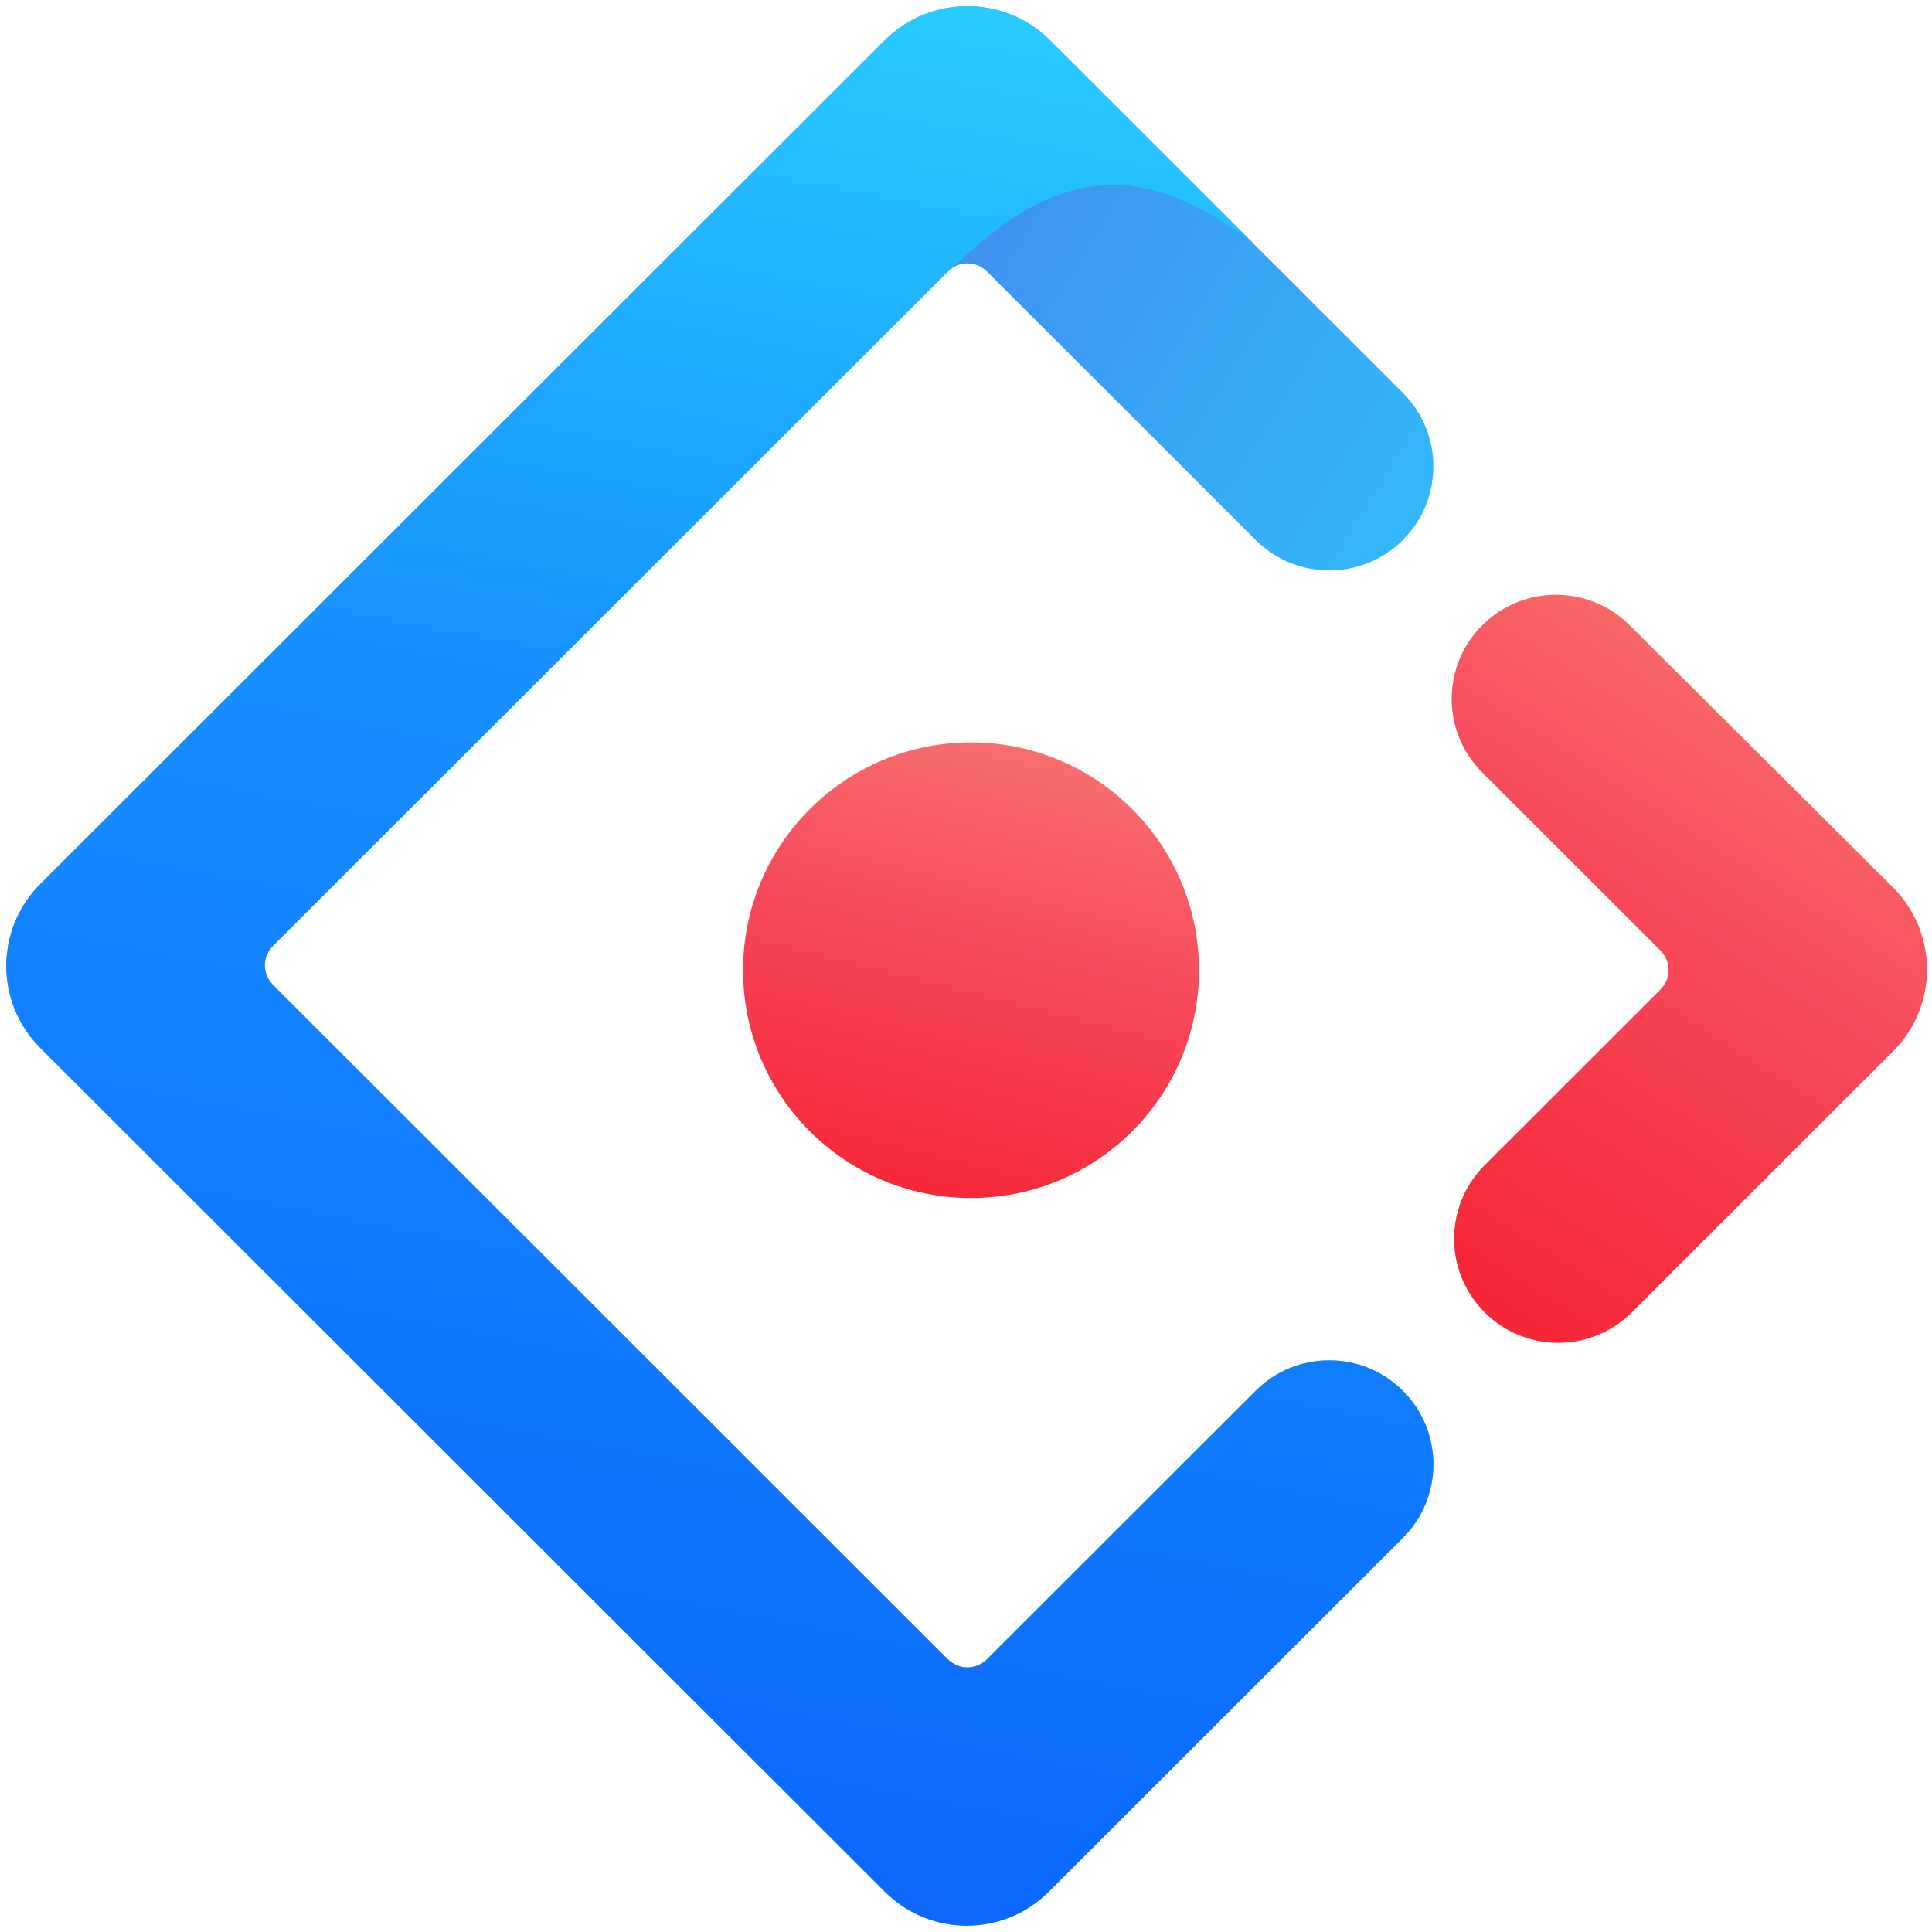
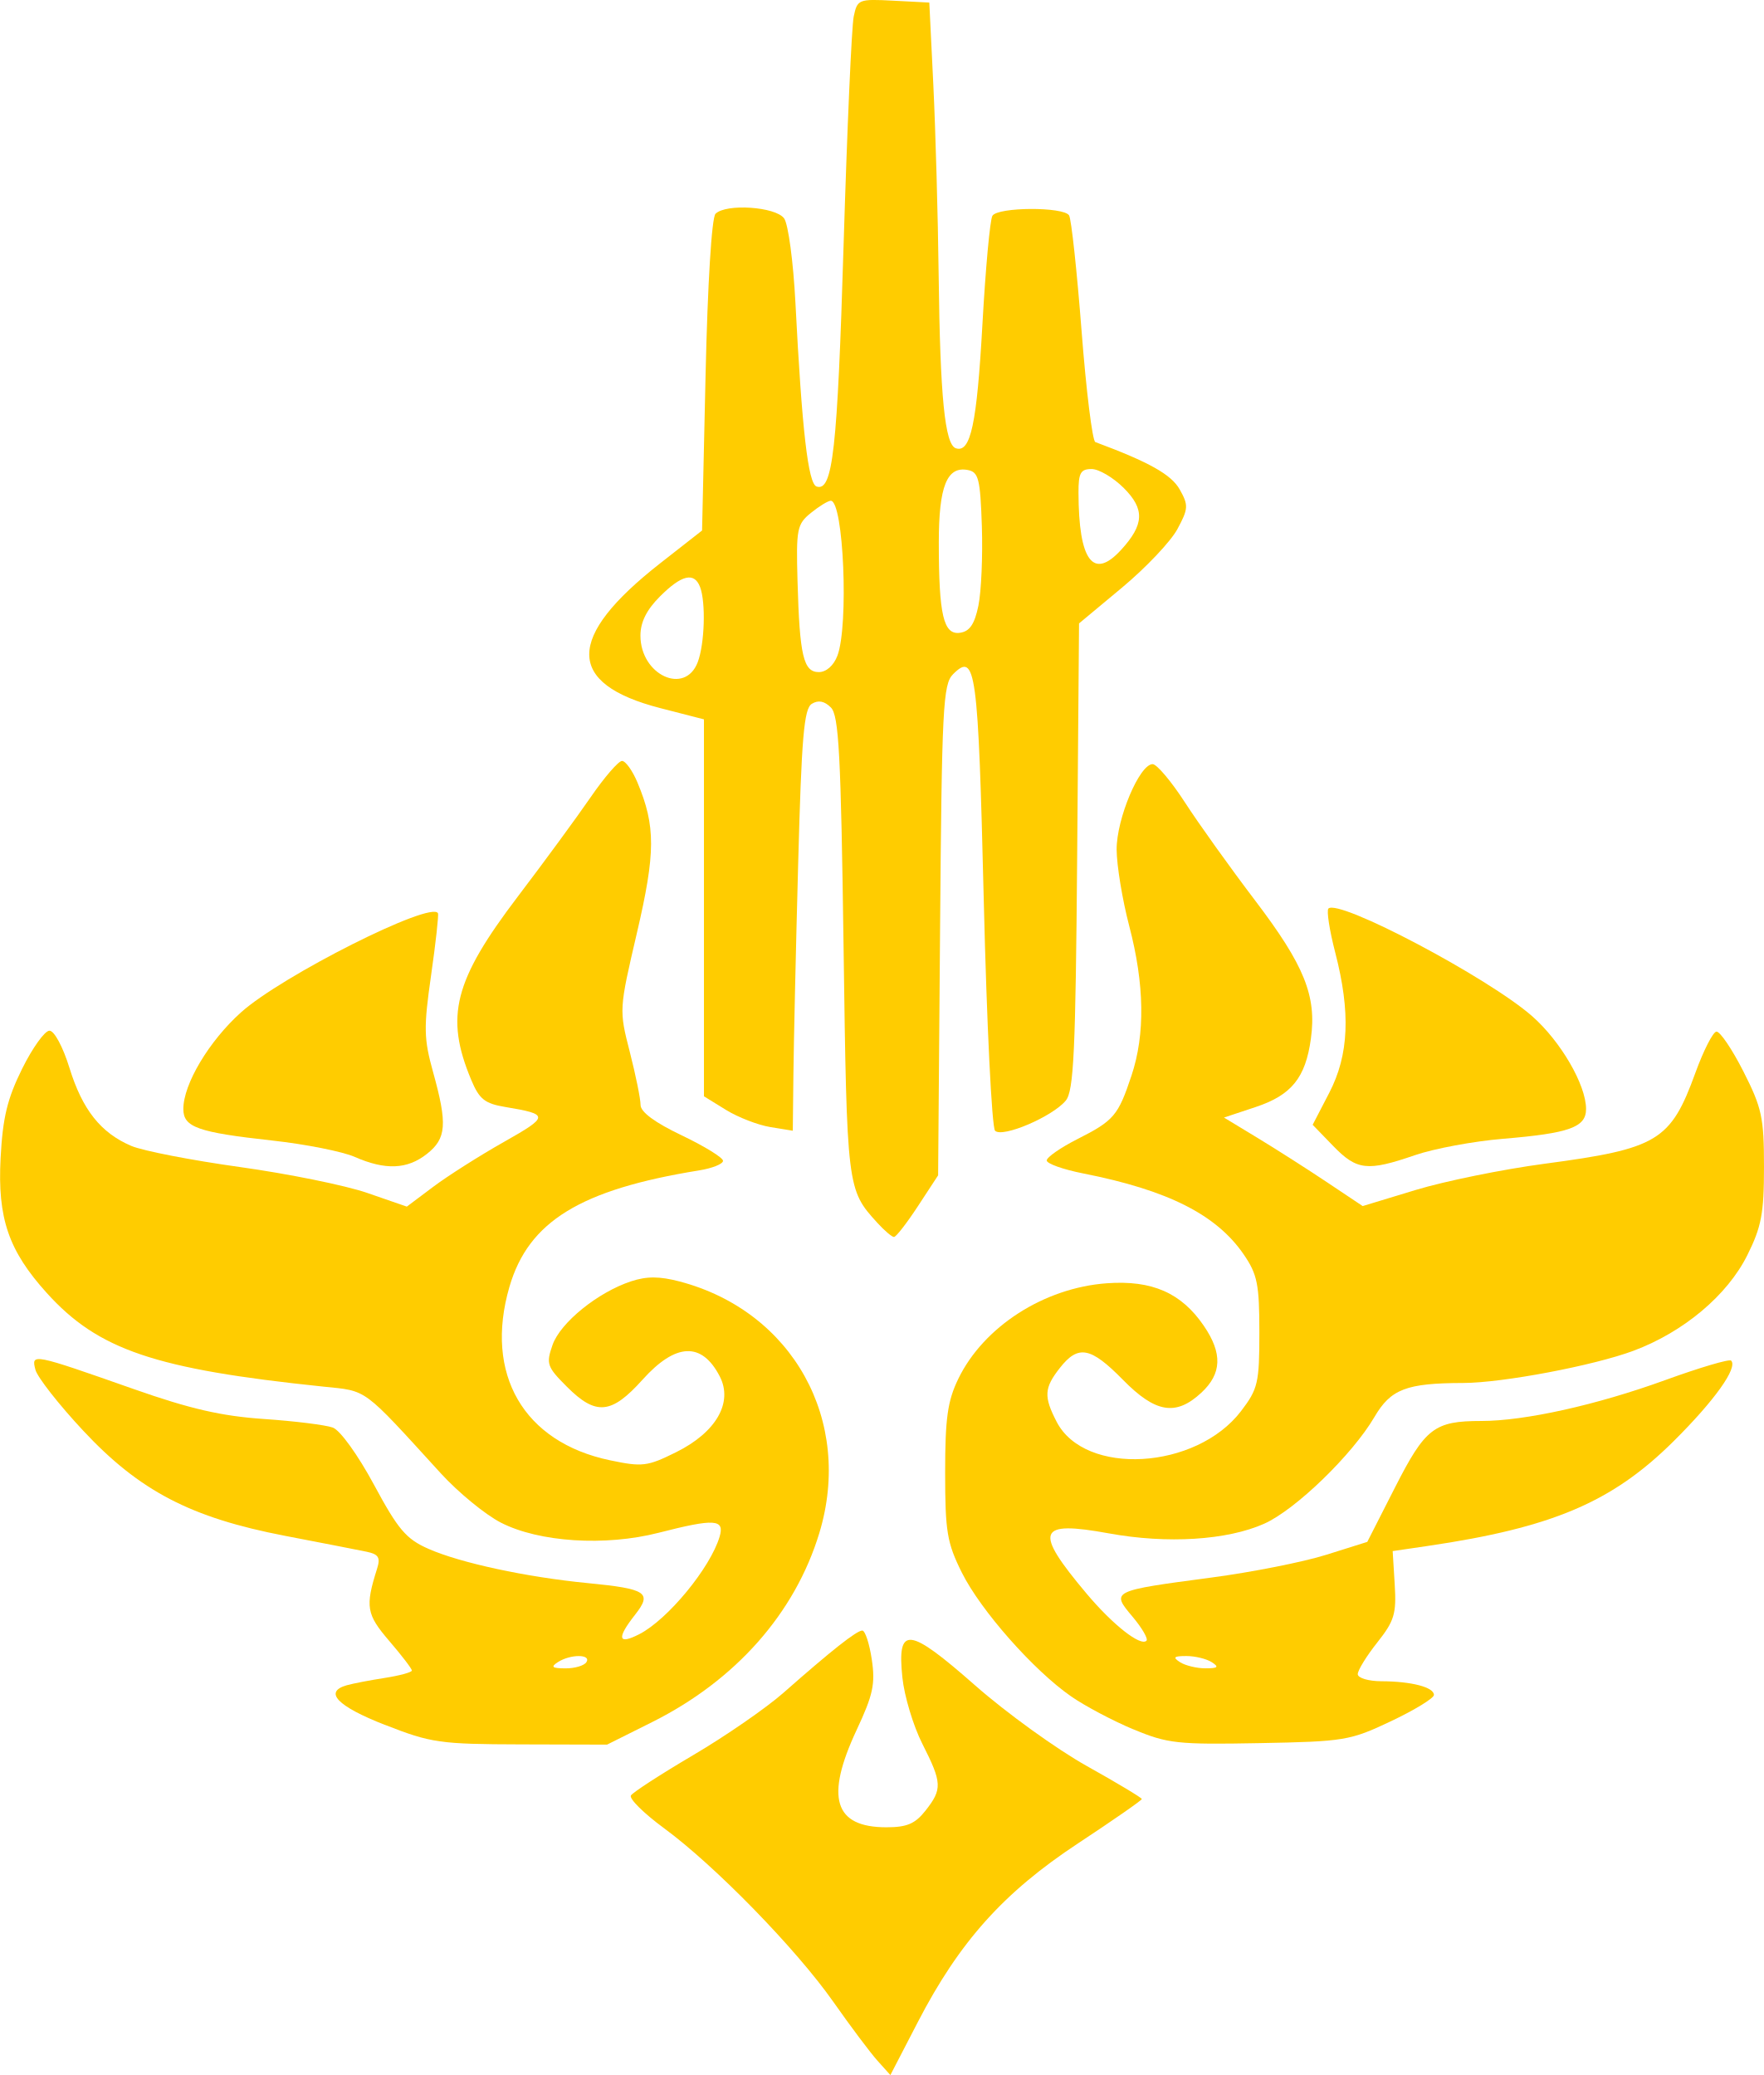
- <svg xmlns="http://www.w3.org/2000/svg" width="200px" height="200px" viewBox="0 0 200 200" version="1.1">
-   <defs>
-     <linearGradient x1="62.102%" y1="0%" x2="108.197%" y2="37.864%" id="linearGradient-1">
-       <stop stop-color="#4285EB" offset="0%" />
-       <stop stop-color="#2EC7FF" offset="100%" />
-     </linearGradient>
-     <linearGradient x1="69.644%" y1="0%" x2="54.043%" y2="108.457%" id="linearGradient-2">
-       <stop stop-color="#29CDFF" offset="0%" />
-       <stop stop-color="#148EFF" offset="37.86%" />
-       <stop stop-color="#0A60FF" offset="100%" />
-     </linearGradient>
-     <linearGradient x1="69.691%" y1="-12.974%" x2="16.723%" y2="117.391%" id="linearGradient-3">
-       <stop stop-color="#FA816E" offset="0%" />
-       <stop stop-color="#F74A5C" offset="41.473%" />
-       <stop stop-color="#F51D2C" offset="100%" />
-     </linearGradient>
-     <linearGradient x1="68.128%" y1="-35.691%" x2="30.44%" y2="114.943%" id="linearGradient-4">
-       <stop stop-color="#FA8E7D" offset="0%" />
-       <stop stop-color="#F74A5C" offset="51.264%" />
-       <stop stop-color="#F51D2C" offset="100%" />
-     </linearGradient>
-   </defs>
-   <g id="Page-1" stroke="none" stroke-width="1" fill="none" fill-rule="evenodd">
-     <g id="logo" transform="translate(-20, -20)">
-       <g id="Group-28-Copy-5" transform="translate(20, 20)">
-         <g id="Group-27-Copy-3">
-           <g id="Group-25" fill-rule="nonzero">
-             <g id="2">
-               <path d="M91.588,4.177 L4.18,91.513 C-0.519,96.208 -0.519,103.792 4.18,108.487 L91.588,195.823 C96.287,200.519 103.877,200.519 108.577,195.823 L145.225,159.205 C149.434,155 149.434,148.182 145.225,143.977 C141.017,139.772 134.194,139.772 129.985,143.977 L102.202,171.737 C101.032,172.906 99.257,172.906 98.088,171.737 L28.286,101.993 C27.116,100.824 27.116,99.051 28.286,97.882 L98.088,28.138 C99.257,26.969 101.032,26.969 102.202,28.138 L129.985,55.898 C134.194,60.103 141.017,60.103 145.225,55.898 C149.434,51.693 149.434,44.876 145.225,40.671 L108.581,4.056 C103.862,-0.538 96.269,-0.501 91.588,4.177 Z" id="Shape" fill="url(#linearGradient-1)" />
-               <path d="M91.588,4.177 L4.18,91.513 C-0.519,96.208 -0.519,103.792 4.18,108.487 L91.588,195.823 C96.287,200.519 103.877,200.519 108.577,195.823 L145.225,159.205 C149.434,155 149.434,148.182 145.225,143.977 C141.017,139.772 134.194,139.772 129.985,143.977 L102.202,171.737 C101.032,172.906 99.257,172.906 98.088,171.737 L28.286,101.993 C27.116,100.824 27.116,99.051 28.286,97.882 L98.088,28.138 C101,25.627 105.752,20.542 112.73,19.352 C117.916,18.469 123.585,20.414 129.739,25.189 C125.625,21.078 118.572,14.034 108.581,4.056 C103.862,-0.538 96.269,-0.501 91.588,4.177 Z" id="Shape" fill="url(#linearGradient-2)" />
-             </g>
-             <path d="M153.686,135.855 C157.894,140.06 164.717,140.06 168.926,135.855 L195.96,108.843 C200.659,104.147 200.659,96.564 195.961,91.869 L168.691,64.718 C164.472,60.518 157.647,60.524 153.436,64.732 C149.227,68.937 149.227,75.754 153.436,79.959 L171.854,98.362 C173.024,99.531 173.024,101.305 171.854,102.473 L153.686,120.627 C149.477,124.832 149.477,131.65 153.686,135.855 Z" id="Shape" fill="url(#linearGradient-3)" />
-           </g>
-           <ellipse id="Combined-Shape" fill="url(#linearGradient-4)" cx="100.519" cy="100.437" rx="23.6" ry="23.581" />
-         </g>
-       </g>
-     </g>
+ <svg xmlns="http://www.w3.org/2000/svg" width="74.271mm" height="87.384mm" version="1.1" viewBox="0 0 74.271 87.384">
+   <g transform="translate(-69.454 -96.07)" fill="#fc0" stroke-width=".267">
+     <path d="m85.661 168.71c-2.008-0.786-2.589-1.391-1.604-1.67 0.257-0.073 0.979-0.212 1.604-0.309 0.625-0.097 1.136-0.237 1.136-0.311 0-0.074-0.429-0.635-0.954-1.246-0.963-1.122-1.017-1.444-0.513-3.037 0.151-0.477 0.066-0.614-0.443-0.72-0.346-0.072-1.888-0.373-3.427-0.668-3.97-0.763-6.129-1.887-8.504-4.431-1.024-1.096-1.928-2.25-2.01-2.564-0.183-0.7-0.14-0.691 4.144 0.815 2.368 0.833 3.696 1.138 5.479 1.259 1.294 0.088 2.599 0.251 2.899 0.361 0.31 0.114 1.058 1.153 1.735 2.41 1.015 1.886 1.35 2.281 2.29 2.696 1.338 0.592 4.124 1.192 6.691 1.442 2.502 0.243 2.743 0.403 2.01 1.335-0.786 0.999-0.721 1.282 0.188 0.813 1.195-0.618 2.98-2.788 3.371-4.096 0.223-0.749-0.199-0.776-2.569-0.169-2.248 0.576-5.028 0.397-6.636-0.426-0.658-0.337-1.801-1.275-2.539-2.084-3.332-3.651-3.059-3.45-4.952-3.647-7.089-0.737-9.467-1.544-11.637-3.946-1.606-1.778-2.074-3.143-1.941-5.673 0.09-1.71 0.28-2.498 0.907-3.766 0.437-0.882 0.954-1.603 1.151-1.603 0.202 0 0.567 0.68 0.841 1.565 0.546 1.766 1.319 2.74 2.608 3.289 0.485 0.206 2.543 0.606 4.575 0.889 2.031 0.283 4.443 0.773 5.358 1.09l1.665 0.576 1.111-0.834c0.611-0.459 1.948-1.308 2.972-1.887 1.917-1.084 1.92-1.165 0.056-1.476-0.857-0.143-1.088-0.328-1.428-1.142-1.114-2.666-0.729-4.178 1.967-7.725 1.1-1.447 2.475-3.323 3.056-4.168 0.581-0.845 1.178-1.537 1.327-1.537 0.149 0 0.442 0.409 0.651 0.909 0.769 1.84 0.765 2.953-0.024 6.336-0.752 3.225-0.753 3.241-0.299 5.011 0.25 0.977 0.454 1.98 0.453 2.23-0.001 0.297 0.6 0.742 1.735 1.283 0.955 0.456 1.737 0.938 1.737 1.071s-0.451 0.314-1.002 0.403c-5.006 0.808-7.19 2.149-7.992 4.906-1.067 3.672 0.594 6.539 4.232 7.302 1.366 0.287 1.575 0.261 2.785-0.339 1.687-0.836 2.409-2.092 1.839-3.195-0.756-1.462-1.855-1.414-3.252 0.142-1.311 1.459-1.959 1.52-3.182 0.297-0.841-0.841-0.884-0.966-0.607-1.76 0.327-0.939 1.905-2.218 3.307-2.681 0.66-0.218 1.201-0.216 2.05 8e-3 4.758 1.255 7.314 5.861 5.877 10.593-1.025 3.376-3.523 6.202-7.034 7.958l-1.904 0.952-3.639-0.01c-3.407-9e-3 -3.771-0.062-5.71-0.822zm8.486-2.643c0.211-0.341-0.675-0.341-1.203 0-0.314 0.203-0.244 0.26 0.318 0.263 0.396 2e-3 0.794-0.116 0.884-0.263z" />
+     <path d="m84.391 144.79c-0.514-0.225-2.078-0.536-3.474-0.689-3.139-0.346-3.743-0.56-3.743-1.328 0-1.048 1.077-2.855 2.424-4.066 1.717-1.544 8.029-4.721 8.297-4.177 0.036 0.073-0.094 1.252-0.29 2.618-0.316 2.205-0.306 2.663 0.085 4.072 0.61 2.195 0.564 2.796-0.263 3.447-0.829 0.652-1.746 0.689-3.038 0.123z" />
+     <path d="m106.39 147.56c-1.27-1.395-1.276-1.44-1.416-11.617-0.112-8.122-0.198-9.744-0.535-10.08-0.272-0.272-0.53-0.321-0.802-0.153-0.33 0.204-0.432 1.39-0.575 6.739-0.096 3.57-0.186 7.559-0.2 8.865l-0.026 2.374-0.946-0.154c-0.521-0.085-1.362-0.411-1.871-0.725l-0.924-0.571v-15.874l-1.834-0.472c-3.991-1.028-3.994-2.978-0.01-6.099l1.765-1.382 0.147-6.533c0.087-3.866 0.258-6.644 0.419-6.805 0.44-0.44 2.527-0.3 2.888 0.193 0.175 0.239 0.388 1.832 0.477 3.557 0.275 5.36 0.535 7.619 0.891 7.736 0.681 0.223 0.876-1.521 1.137-10.174 0.148-4.879 0.339-9.207 0.426-9.618 0.152-0.724 0.204-0.745 1.67-0.668l1.513 0.079 0.17 3.474c0.093 1.911 0.194 5.519 0.224 8.018 0.061 5.112 0.261 7.125 0.724 7.278 0.623 0.206 0.884-1.015 1.119-5.224 0.131-2.351 0.32-4.406 0.42-4.567 0.23-0.373 3.001-0.386 3.229-0.016 0.094 0.153 0.331 2.344 0.526 4.87 0.195 2.526 0.456 4.63 0.579 4.676 2.269 0.844 3.201 1.368 3.554 1.997 0.373 0.666 0.365 0.808-0.1 1.671-0.279 0.518-1.325 1.623-2.324 2.456l-1.816 1.513-0.079 9.805c-0.066 8.239-0.143 9.882-0.48 10.29-0.561 0.679-2.669 1.578-2.977 1.27-0.136-0.136-0.35-4.487-0.475-9.669-0.236-9.77-0.337-10.514-1.294-9.557-0.424 0.424-0.473 1.395-0.547 10.785l-0.082 10.319-0.85 1.298c-0.467 0.714-0.921 1.298-1.008 1.298-0.087 0-0.405-0.271-0.706-0.601zm-7.557-23.604c0.292-0.767 0.346-2.522 0.098-3.168-0.245-0.638-0.776-0.512-1.688 0.4-0.564 0.564-0.822 1.082-0.822 1.649 0 1.658 1.876 2.529 2.412 1.119zm5.88-0.267c0.485-1.277 0.262-6.531-0.278-6.531-0.112 0-0.488 0.23-0.835 0.511-0.588 0.476-0.626 0.673-0.565 2.873 0.088 3.143 0.249 3.832 0.897 3.832 0.312 0 0.624-0.274 0.781-0.686zm5.939-2.119c0.121-0.587 0.186-2.089 0.145-3.338-0.067-1.999-0.138-2.282-0.593-2.369-0.878-0.168-1.22 0.688-1.22 3.05 0 3.063 0.198 3.906 0.894 3.805 0.408-0.059 0.613-0.362 0.775-1.149zm6.005-2.34c0.978-1.068 1.007-1.718 0.116-2.608-0.44-0.44-1.05-0.8-1.355-0.8-0.464 0-0.555 0.165-0.552 1.002 8e-3 2.866 0.619 3.686 1.791 2.405z" />
+     <path d="m117.18 168.9c-0.858-0.358-2.037-0.982-2.619-1.386-1.583-1.097-3.81-3.619-4.606-5.216-0.625-1.255-0.704-1.723-0.704-4.215 0-2.288 0.102-3.013 0.553-3.945 1.063-2.196 3.608-3.834 6.255-4.026 1.904-0.138 3.136 0.402 4.084 1.791 0.792 1.16 0.76 2.017-0.106 2.819-1.072 0.994-1.929 0.852-3.302-0.547-1.359-1.384-1.88-1.482-2.653-0.498-0.664 0.844-0.686 1.206-0.135 2.27 1.188 2.297 5.875 2.024 7.764-0.452 0.712-0.934 0.771-1.186 0.771-3.322 0-2.017-0.084-2.434-0.657-3.272-1.148-1.677-3.192-2.71-6.76-3.414-0.845-0.167-1.537-0.413-1.537-0.547s0.579-0.537 1.286-0.896c1.547-0.784 1.72-0.987 2.284-2.679 0.58-1.74 0.548-3.845-0.096-6.3-0.289-1.103-0.527-2.55-0.53-3.217-5e-3 -1.298 0.964-3.598 1.516-3.598 0.175 0 0.786 0.725 1.359 1.61 0.572 0.886 1.906 2.75 2.964 4.143 2.068 2.724 2.587 4.011 2.341 5.806-0.226 1.652-0.816 2.38-2.335 2.884l-1.325 0.44 1.413 0.857c0.777 0.471 2.091 1.31 2.92 1.864l1.507 1.007 2.235-0.679c1.229-0.373 3.669-0.87 5.421-1.103 4.772-0.635 5.31-0.959 6.355-3.834 0.338-0.931 0.735-1.71 0.882-1.731 0.147-0.021 0.658 0.732 1.136 1.673 0.781 1.539 0.869 1.945 0.869 4.023 0 1.96-0.107 2.526-0.703 3.721-0.842 1.689-2.68 3.233-4.788 4.022-1.674 0.626-5.516 1.354-7.173 1.358-2.399 6e-3 -3.05 0.256-3.741 1.436-0.929 1.585-3.319 3.9-4.636 4.489-1.561 0.699-4.088 0.857-6.542 0.409-3.025-0.552-3.181-0.127-0.936 2.542 1.102 1.31 2.268 2.227 2.517 1.978 0.079-0.079-0.185-0.535-0.588-1.013-0.91-1.081-0.899-1.087 3.338-1.649 1.69-0.224 3.855-0.653 4.811-0.954l1.737-0.546 1.17-2.298c1.273-2.502 1.653-2.794 3.635-2.794 1.828 0 4.851-0.672 7.731-1.718 1.456-0.529 2.709-0.9 2.784-0.824 0.294 0.294-0.698 1.684-2.423 3.396-2.583 2.565-5.105 3.638-10.358 4.41l-1.47 0.216 0.086 1.406c0.076 1.235-0.014 1.533-0.735 2.443-0.452 0.57-0.821 1.17-0.821 1.333 0 0.163 0.45 0.297 1.002 0.299 1.261 5e-3 2.205 0.251 2.205 0.576 0 0.138-0.812 0.635-1.804 1.105-1.728 0.819-1.962 0.858-5.546 0.925-3.449 0.065-3.864 0.02-5.301-0.581zm3.297-2.831c-0.221-0.142-0.702-0.259-1.069-0.259-0.529 0-0.585 0.054-0.267 0.259 0.221 0.142 0.702 0.259 1.069 0.259 0.529 0 0.585-0.054 0.267-0.259z" />
+     <path d="m125.59 144.33-0.864-0.892 0.697-1.344c0.831-1.602 0.907-3.382 0.252-5.916-0.241-0.931-0.369-1.762-0.286-1.846 0.425-0.425 6.733 2.908 8.582 4.535 1.202 1.058 2.267 2.893 2.267 3.906 0 0.771-0.7 1.022-3.501 1.255-1.235 0.103-2.902 0.413-3.706 0.69-2.003 0.69-2.444 0.641-3.441-0.388z" />
+     <path d="m106.4 182.85c-0.3-0.334-1.135-1.448-1.856-2.475-1.563-2.228-4.986-5.739-7.131-7.315-0.849-0.624-1.476-1.244-1.393-1.378 0.083-0.134 1.264-0.899 2.624-1.7 1.361-0.801 3.07-1.982 3.799-2.624 2.035-1.794 3.082-2.621 3.32-2.621 0.119 0 0.299 0.548 0.399 1.217 0.154 1.029 0.056 1.488-0.638 2.97-1.332 2.847-0.95 4.098 1.253 4.098 0.865 0 1.212-0.148 1.649-0.704 0.711-0.904 0.698-1.168-0.137-2.816-0.38-0.75-0.758-2.007-0.839-2.792-0.226-2.19 0.255-2.136 3.071 0.343 1.308 1.151 3.42 2.676 4.694 3.388 1.274 0.712 2.317 1.338 2.317 1.391 0 0.053-1.207 0.892-2.682 1.865-3.138 2.069-4.997 4.142-6.751 7.531l-1.154 2.229z" />
  </g>
</svg>
